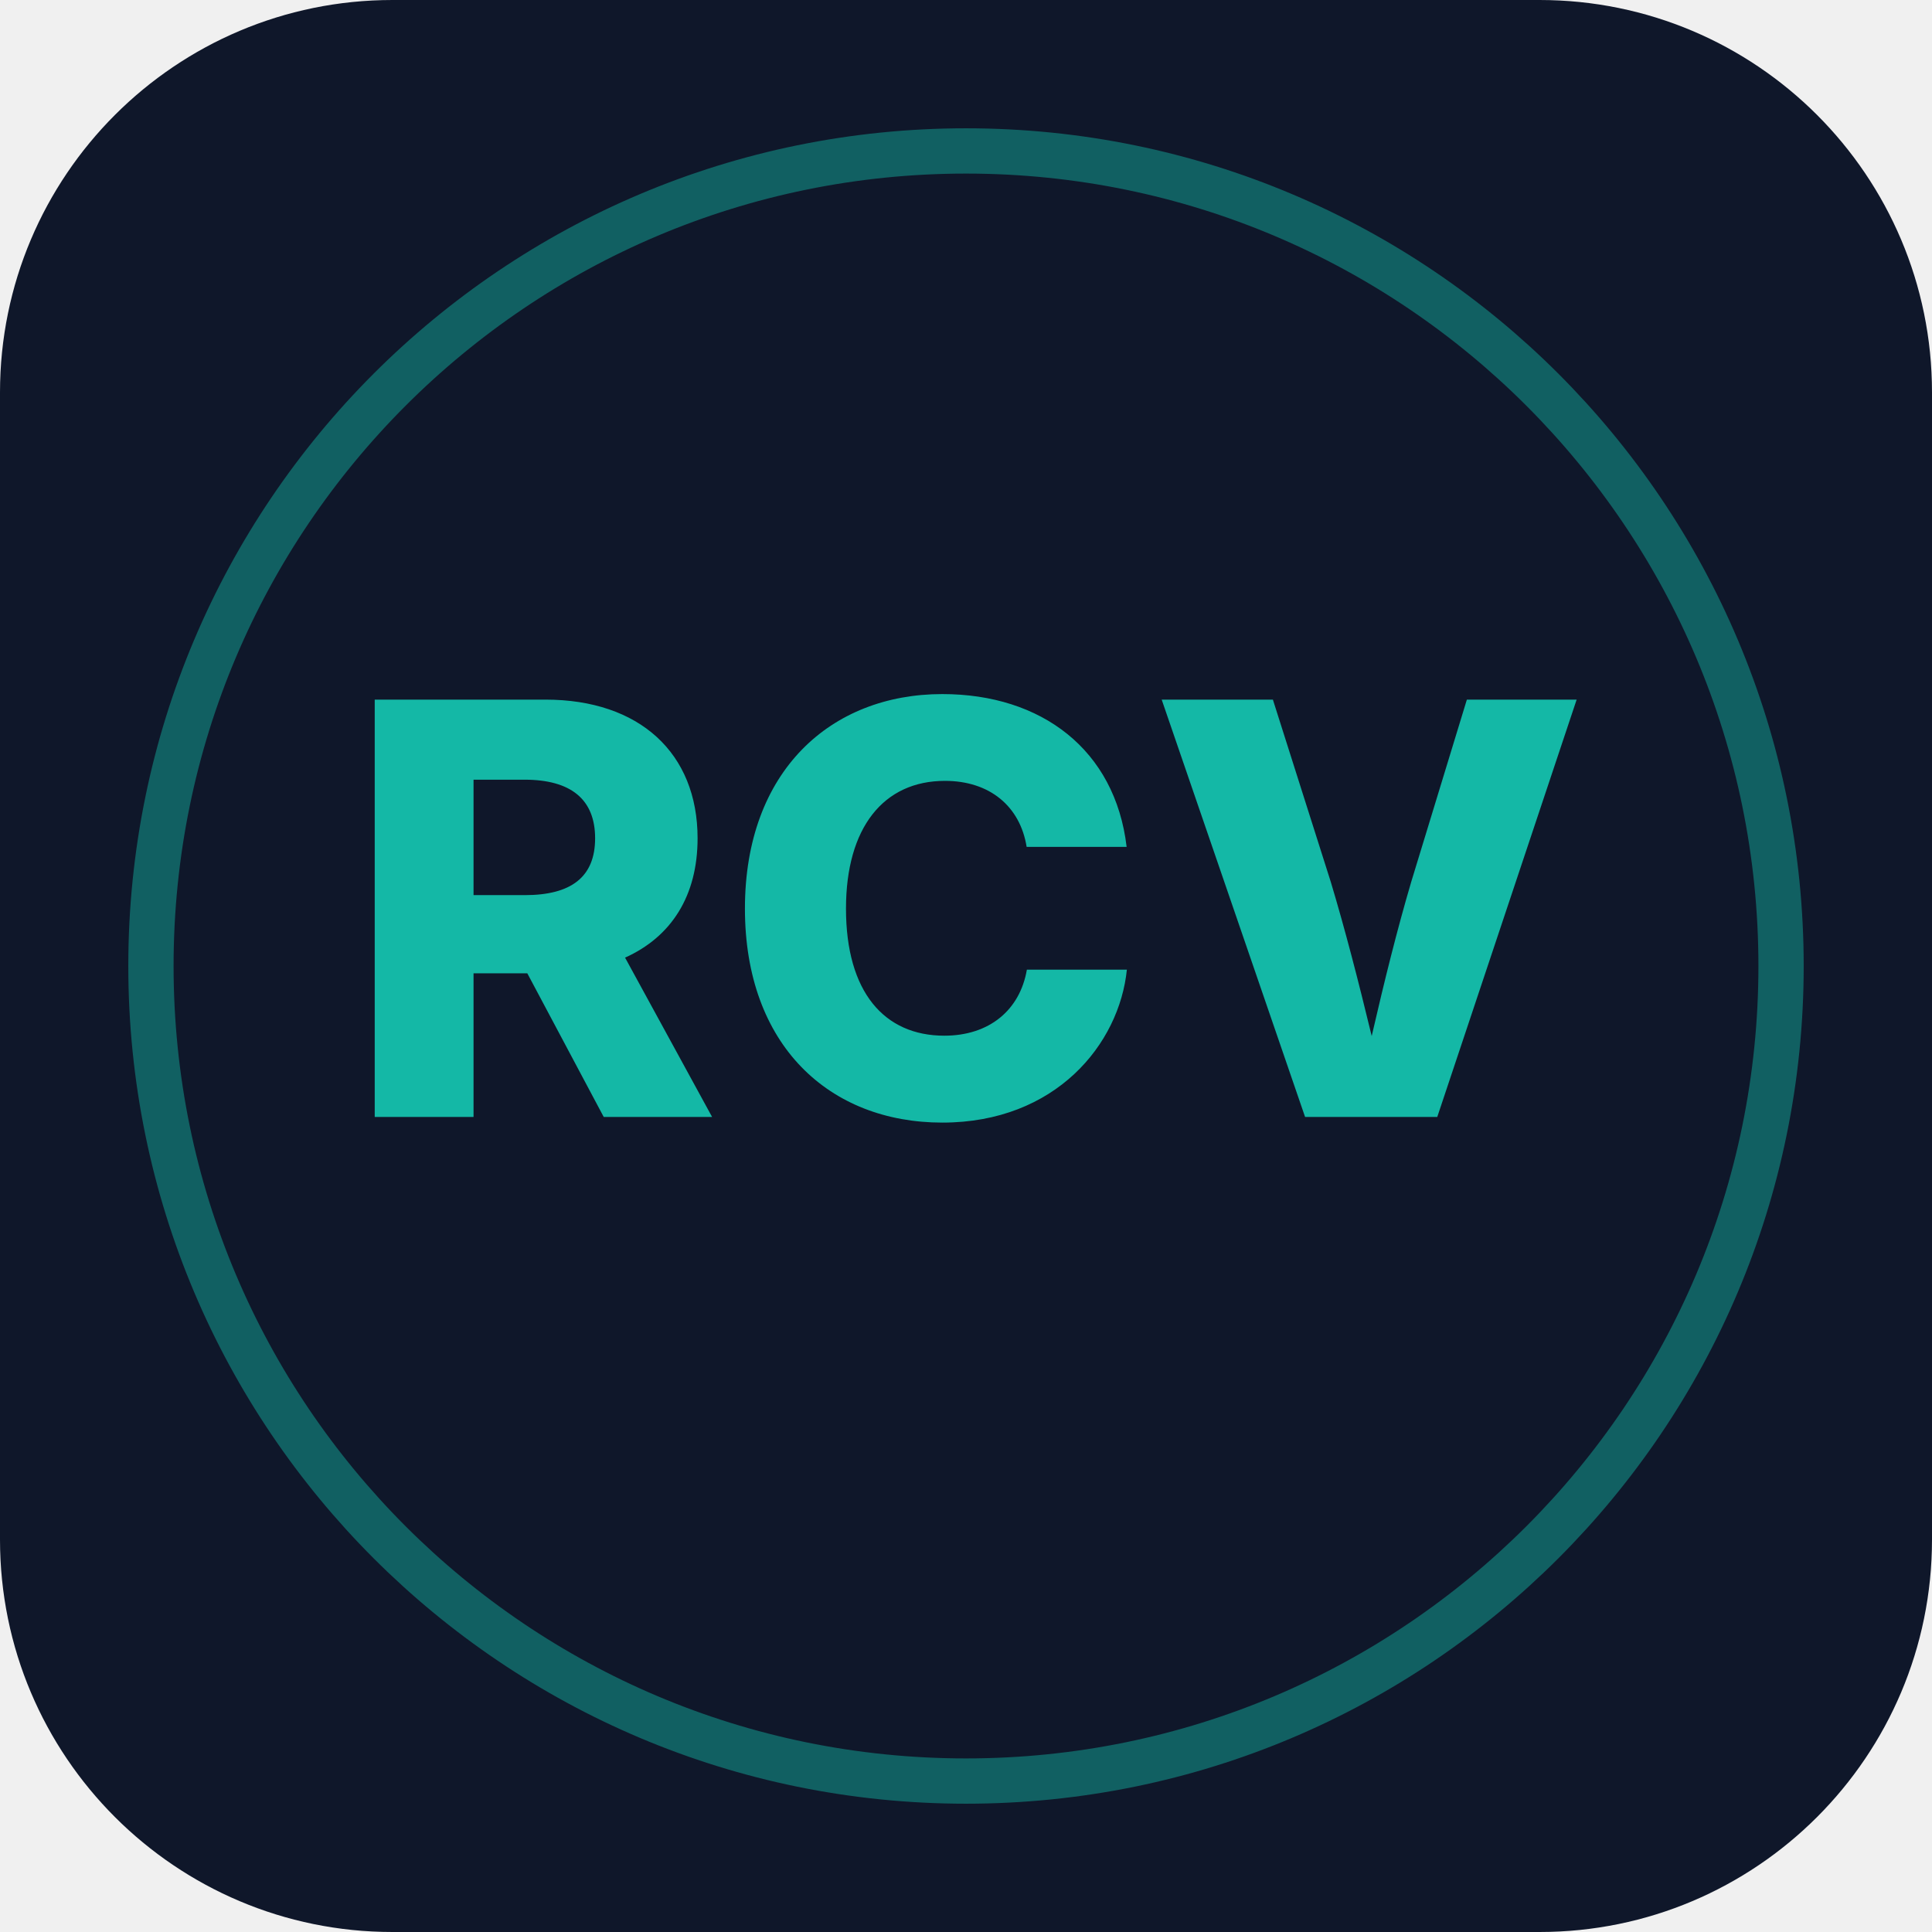
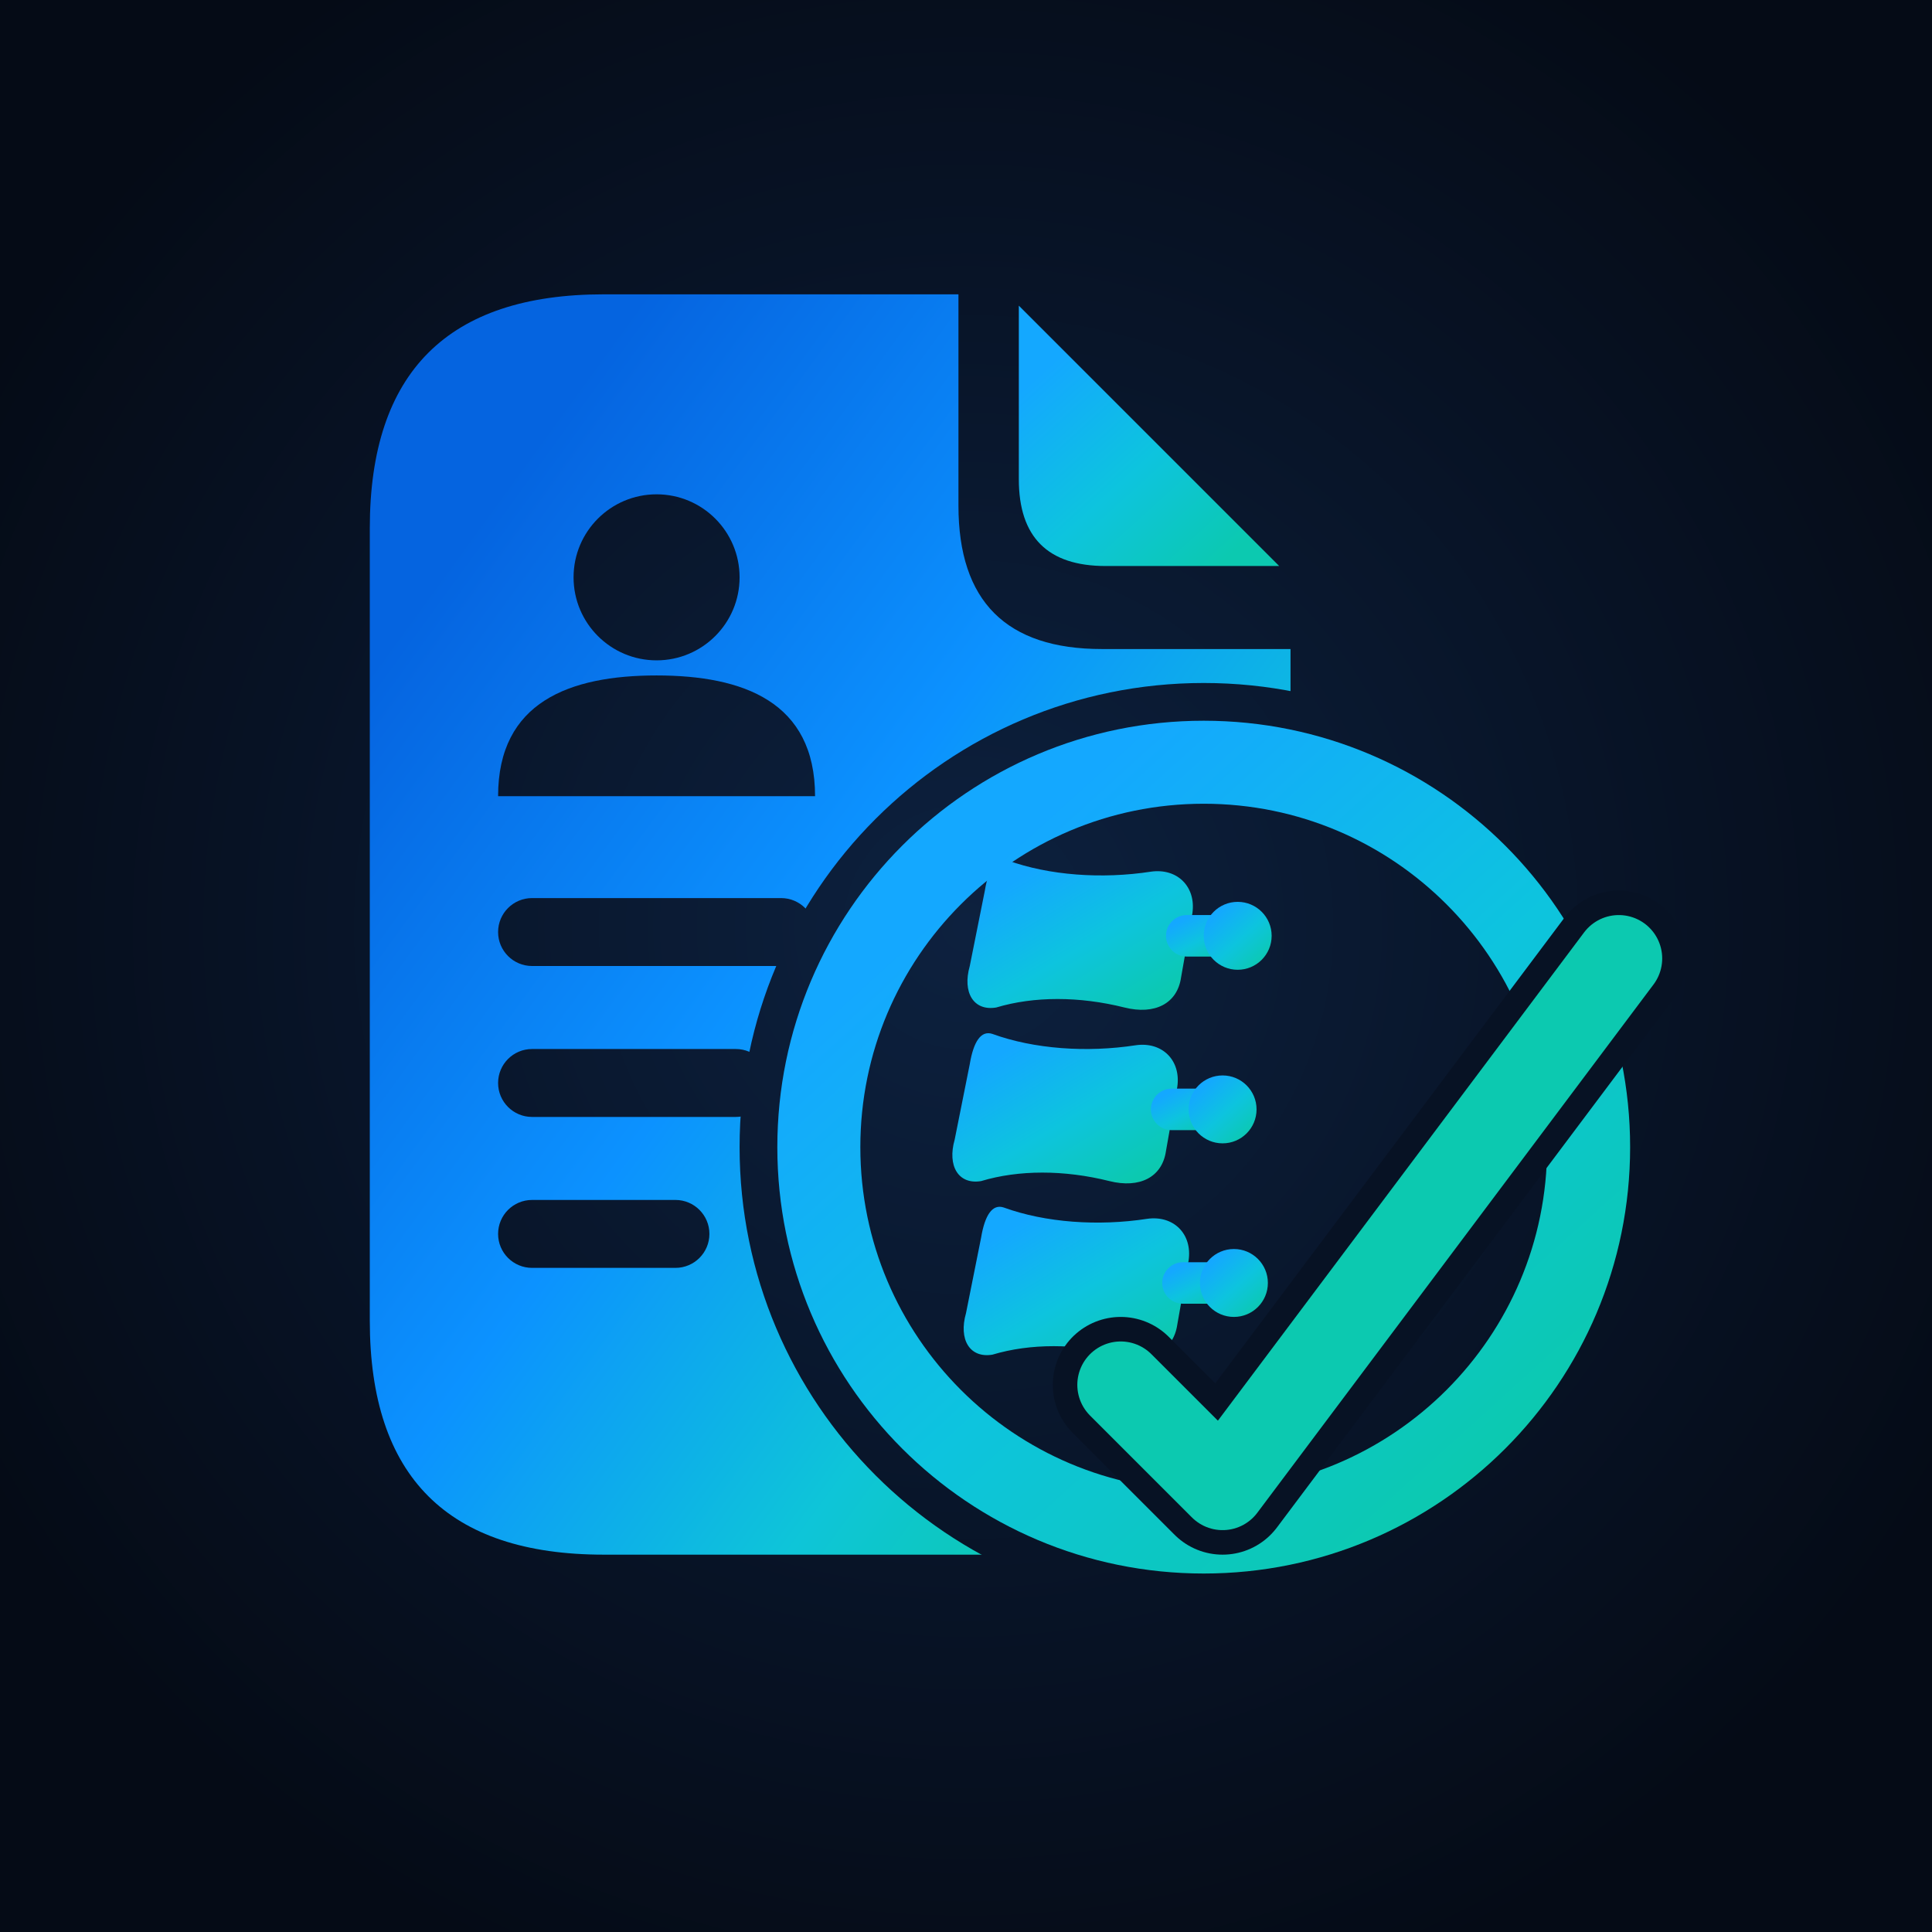
- <svg xmlns="http://www.w3.org/2000/svg" viewBox="0 0 256 256">
-   <rect width="256" height="256" rx="52" fill="#0f172a" />
-   <circle cx="128" cy="128" r="108" fill="none" stroke="#14b8a6" stroke-width="6" opacity="0.45" />
-   <text x="128" y="148" text-anchor="middle" font-family="-apple-system, BlinkMacSystemFont, sans-serif" font-weight="800" font-size="76" fill="#14b8a6">RCV</text>
+ <svg xmlns="http://www.w3.org/2000/svg" viewBox="0 0 1024 1024" width="1024" height="1024">
+   <defs>
+     <radialGradient id="bgGlow" cx="50%" cy="48%" r="58%">
+       <stop offset="0%" stop-color="#0d213f" />
+       <stop offset="65%" stop-color="#071224" />
+       <stop offset="100%" stop-color="#050b16" />
+     </radialGradient>
+     <linearGradient id="brandGrad" x1="14%" y1="16%" x2="86%" y2="88%">
+       <stop offset="0%" stop-color="#0564e0" />
+       <stop offset="46%" stop-color="#0c92ff" />
+       <stop offset="80%" stop-color="#0ec5d8" />
+       <stop offset="100%" stop-color="#0cc9b0" />
+     </linearGradient>
+     <linearGradient id="mintGrad" x1="20%" y1="15%" x2="88%" y2="90%">
+       <stop offset="0%" stop-color="#14a8ff" />
+       <stop offset="52%" stop-color="#0dc4de" />
+       <stop offset="100%" stop-color="#0cc9b0" />
+     </linearGradient>
+     <mask id="cardCutout">
+       <rect width="1024" height="1024" fill="white" />
+       <path d="M 508 120 L 720 120 L 720 344 L 584 344 Q 508 344 508 268 Z" fill="black" />
+       <circle cx="348" cy="306" r="44" fill="black" />
+       <path d="M 264 422 C 264 372 302 358 348 358 C 394 358 432 372 432 422 Z" fill="black" />
+       <rect x="264" y="476" width="168" height="36" rx="18" fill="black" />
+       <rect x="264" y="556" width="144" height="36" rx="18" fill="black" />
+       <rect x="264" y="636" width="112" height="36" rx="18" fill="black" />
+       <circle cx="638" cy="608" r="246" fill="black" />
+     </mask>
+   </defs>
+   <rect width="1024" height="1024" fill="url(#bgGlow)" />
+   <g mask="url(#cardCutout)">
+     <path d="M 320 156 L 516 156 L 684 324 L 684 700 Q 684 824 560 824 L 320 824 Q 196 824 196 700 L 196 280 Q 196 156 320 156 Z" fill="url(#brandGrad)" />
+   </g>
+   <path d="M 540 162 L 678 300 L 586 300 Q 540 300 540 254 Z" fill="url(#mintGrad)" />
+   <circle cx="638" cy="608" r="204" fill="none" stroke="url(#mintGrad)" stroke-width="44" />
+   <g fill="url(#mintGrad)">
+     <path d="M 534 456 C 556 464 584 466 610 462 C 624 460 634 470 632 484 L 626 518 C 624 532 612 538 596 534 C 572 528 548 528 528 534 C 516 536 510 526 514 512 L 522 472 C 524 460 528 454 534 456 Z" />
+     <rect x="618" y="485" width="38" height="22" rx="11" />
+     <circle cx="656" cy="496" r="18" />
+     <path d="M 526 548 C 548 556 576 558 602 554 C 616 552 626 562 624 576 L 618 610 C 616 624 604 630 588 626 C 564 620 540 620 520 626 C 508 628 502 618 506 604 L 514 564 C 516 552 520 546 526 548 Z" />
+     <rect x="610" y="577" width="38" height="22" rx="11" />
+     <circle cx="648" cy="588" r="18" />
+     <path d="M 532 640 C 554 648 582 650 608 646 C 622 644 632 654 630 668 L 624 702 C 622 716 610 722 594 718 C 570 712 546 712 526 718 C 514 720 508 710 512 696 L 520 656 C 522 644 526 638 532 640 Z" />
+     <rect x="616" y="669" width="38" height="22" rx="11" />
+     <circle cx="654" cy="680" r="18" />
+   </g>
+   <path d="M 594 734 L 648 788 L 858 508" fill="none" stroke="#071224" stroke-width="72" stroke-linecap="round" stroke-linejoin="round" />
+   <path d="M 594 734 L 648 788 L 858 508" fill="none" stroke="#0cc9b0" stroke-width="46" stroke-linecap="round" stroke-linejoin="round" />
</svg>
